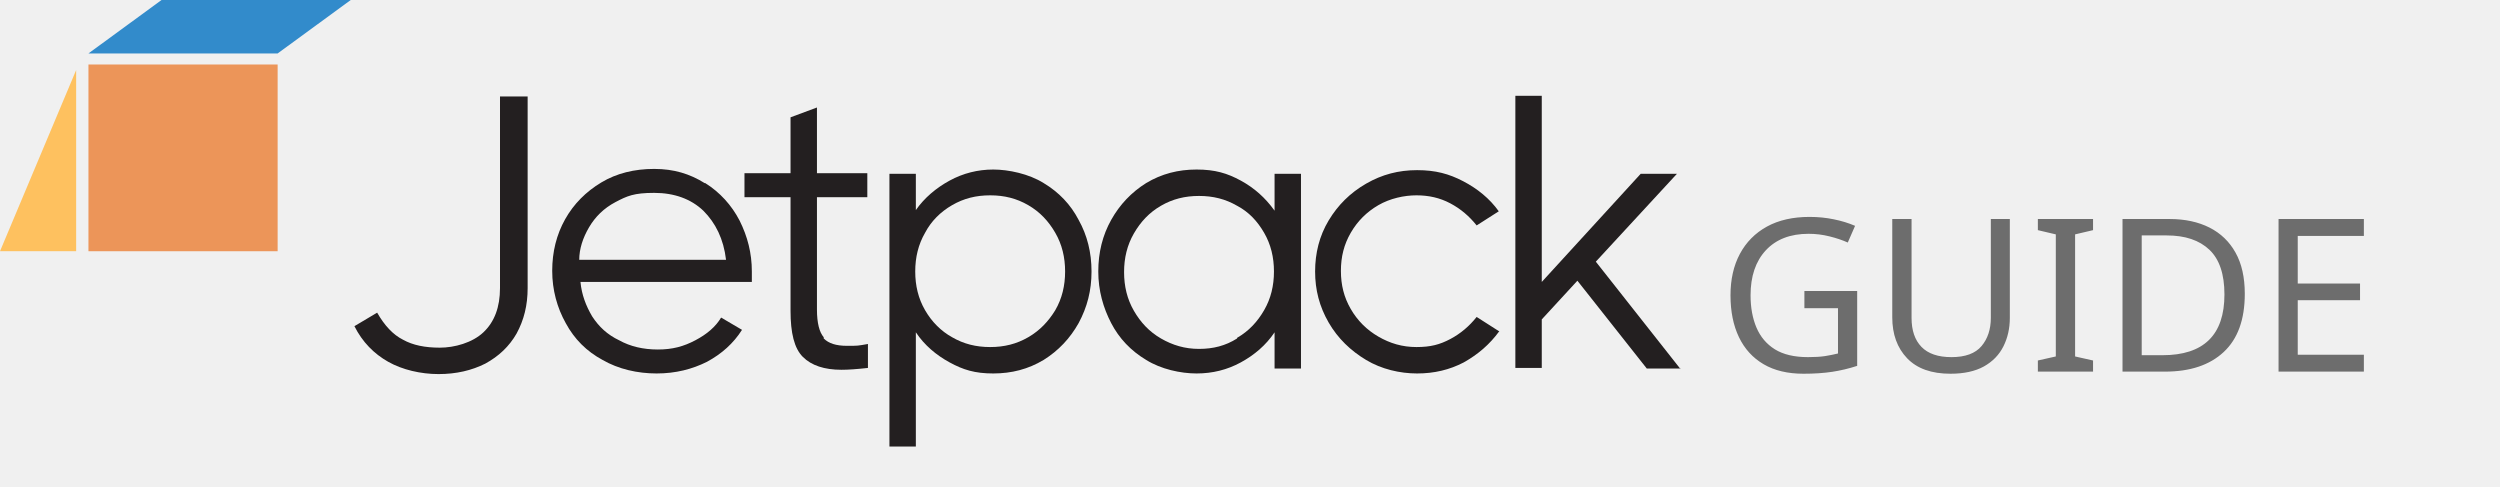
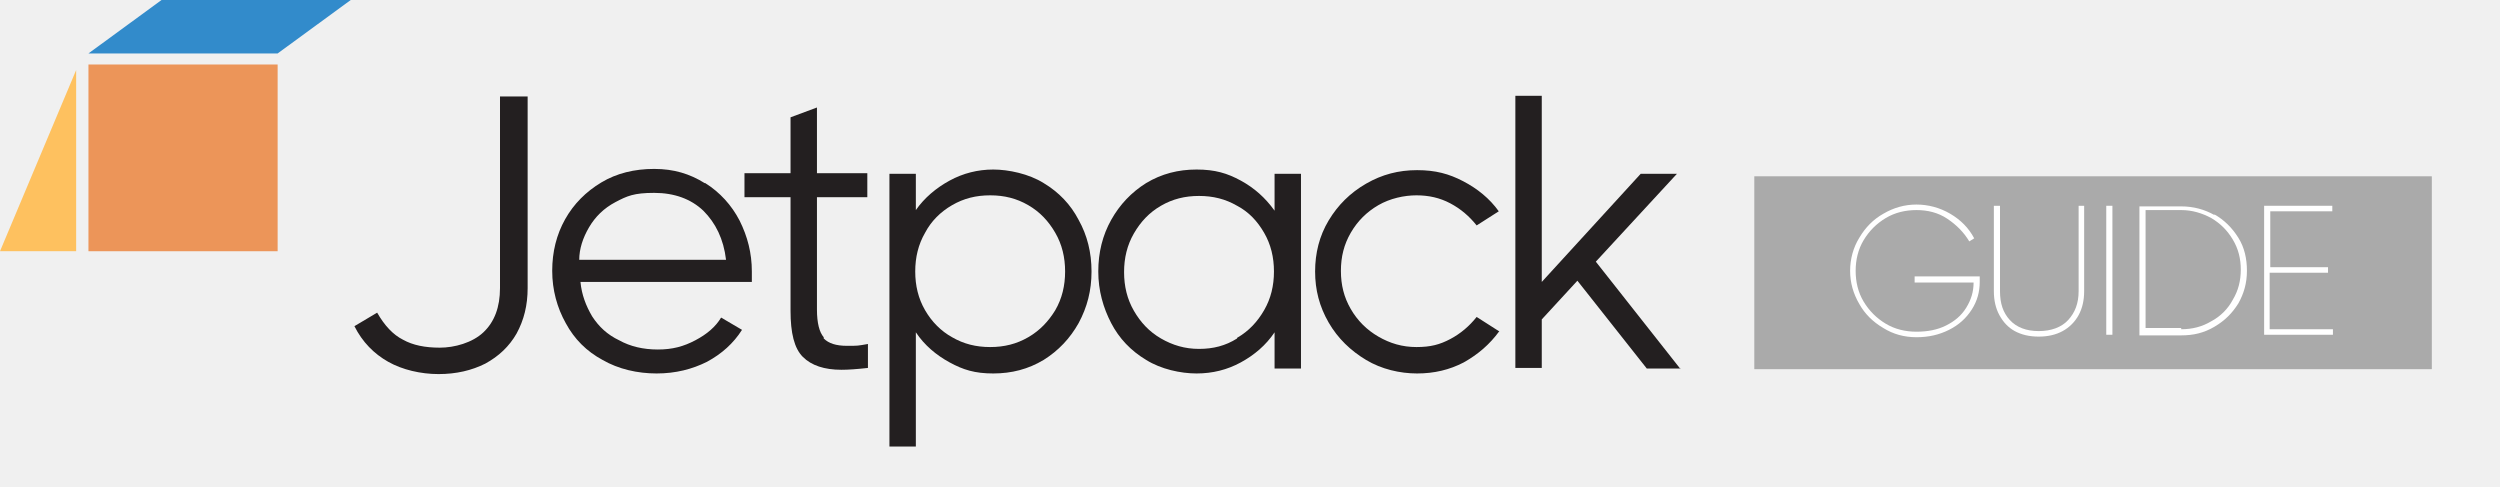
<svg xmlns="http://www.w3.org/2000/svg" id="Layer_2" version="1.1" viewBox="0 0 407 79.2">
  <defs>
    <style>
      .st0 {
        fill: #231f20;
      }

      .st1 {
+         fill: #aaa;
+       }
+ 
+       .st2 {
        isolation: isolate;
      }

-       .st2 {
+       .st3 {
        fill: #fec15f;
      }

-       .st3 {
+       .st4 {
        fill: #328bcb;
      }

-       .st4 {
-         fill: #ec9559;
+       .st5 {
+         fill: #fff;
      }

-       .st5 {
-         fill: #6d6d6d;
-         font-family: THICCCBOI-Thin, THICCCBOI;
-         font-size: 34.8px;
-         font-weight: 200;
-         letter-spacing: 0em;
+       .st6 {
+         fill: #ec9559;
      }
    </style>
  </defs>
+   <rect class="st1" x="285.6" y="28.7" width="110.3" height="31.4" />
  <g id="Layer_1-2">
-     <rect class="st4" x="14.4" y="10.5" width="30.8" height="30.4" />
-     <polygon class="st3" points="45.2 8.7 14.4 8.7 26.3 0 57.1 0 45.2 8.7" />
-     <g class="st1">
-       <g class="st1">
+     <rect class="st6" x="14.4" y="10.5" width="30.8" height="30.4" />
+     <polygon class="st4" points="45.2 8.7 14.4 8.7 26.3 0 57.1 0 45.2 8.7" />
+     <g class="st2">
+       <g class="st2">
        <path class="st0" d="M81.3,15.7h4.6v31.2c0,2.8-.6,5.2-1.8,7.4-1.2,2.1-2.9,3.7-5.1,4.9-2.2,1.1-4.7,1.7-7.6,1.7s-5.9-.7-8.2-2-4.2-3.2-5.5-5.8l3.7-2.2c1.2,2.1,2.6,3.6,4.2,4.4,1.6.9,3.6,1.3,6,1.3s5.3-.8,7.1-2.5c1.8-1.7,2.7-4.1,2.7-7.2V15.7h0Z" />
      </g>
-       <g class="st1">
+       <g class="st2">
        <path class="st0" d="M114.8,29.8c2.4,1.5,4.3,3.6,5.6,6.1,1.3,2.6,2,5.3,2,8.3s0,.8,0,1.7h-27.9c.2,2.1.9,3.9,1.9,5.6,1.1,1.7,2.5,3,4.4,3.9,1.8,1,3.9,1.5,6.3,1.5s4.2-.5,6.1-1.5,3.3-2.2,4.2-3.7l3.4,2c-1.4,2.2-3.3,3.9-5.7,5.2-2.4,1.2-5.1,1.9-8.2,1.9s-6.2-.7-8.8-2.2c-2.6-1.4-4.6-3.4-6-6-1.4-2.5-2.2-5.4-2.2-8.5s.7-5.9,2.1-8.4,3.4-4.5,5.9-6,5.4-2.2,8.6-2.2,5.8.8,8.2,2.3h.2ZM118.2,42.3c-.4-3.4-1.7-6-3.7-8-2-1.9-4.7-2.9-8-2.9s-4.4.5-6.3,1.5c-1.9,1-3.3,2.4-4.3,4.1-1,1.7-1.6,3.5-1.6,5.3h23.9Z" />
      </g>
-       <g class="st1">
+       <g class="st2">
        <path class="st0" d="M134.1,55.1c.8.8,2,1.2,3.8,1.2s1.7,0,3.4-.3v3.9c-1.8.2-3.2.3-4.3.3-2.8,0-4.9-.7-6.3-2.1-1.4-1.4-2-3.9-2-7.5v-18.5h-7.5v-3.9h7.5v-9.1l4.3-1.6v10.7h8.2v3.9h-8.2v18.3c0,2.2.4,3.7,1.1,4.5v.2Z" />
      </g>
-       <g class="st1">
+       <g class="st2">
        <path class="st0" d="M169.9,29.8c2.5,1.5,4.4,3.5,5.7,6,1.4,2.5,2.1,5.3,2.1,8.4s-.7,5.8-2.1,8.4c-1.4,2.5-3.3,4.5-5.7,6-2.5,1.5-5.2,2.2-8.2,2.2s-4.9-.6-7.1-1.8c-2.2-1.2-4.1-2.8-5.5-4.9v18.6h-4.3V28.3h4.3v5.9c1.4-2,3.3-3.6,5.5-4.8,2.2-1.2,4.6-1.8,7.1-1.8s5.8.7,8.2,2.2ZM167.4,54.9c1.9-1.1,3.3-2.6,4.4-4.4,1.1-1.9,1.6-4,1.6-6.3s-.5-4.4-1.6-6.3c-1.1-1.9-2.5-3.4-4.4-4.5s-3.9-1.6-6.2-1.6-4.3.5-6.2,1.6-3.4,2.6-4.4,4.5c-1.1,1.9-1.6,4-1.6,6.3s.5,4.4,1.6,6.3c1.1,1.9,2.6,3.4,4.4,4.4,1.9,1.1,3.9,1.6,6.2,1.6s4.3-.5,6.2-1.6Z" />
      </g>
-       <g class="st1">
+       <g class="st2">
        <path class="st0" d="M207.5,28.3h4.3v31.7h-4.3v-5.9c-1.4,2.1-3.3,3.7-5.5,4.9s-4.6,1.8-7.2,1.8-5.8-.7-8.2-2.2c-2.5-1.5-4.4-3.5-5.7-6s-2.1-5.3-2.1-8.4.7-5.9,2.1-8.4c1.4-2.5,3.3-4.5,5.7-6,2.5-1.5,5.2-2.2,8.2-2.2s5,.6,7.2,1.8c2.2,1.2,4,2.8,5.5,4.9,0,0,0-6,0-6ZM201.4,55c1.9-1.1,3.3-2.6,4.4-4.5,1.1-1.9,1.6-4,1.6-6.3s-.5-4.4-1.6-6.3c-1.1-1.9-2.5-3.4-4.4-4.4-1.9-1.1-3.9-1.6-6.2-1.6s-4.3.5-6.2,1.6-3.3,2.6-4.4,4.5c-1.1,1.9-1.6,4-1.6,6.3s.5,4.4,1.6,6.3c1.1,1.9,2.5,3.4,4.4,4.5s3.9,1.7,6.2,1.7,4.3-.5,6.2-1.7h0Z" />
      </g>
-       <g class="st1">
+       <g class="st2">
        <path class="st0" d="M244.1,53.9c-1.6,2.2-3.5,3.8-5.8,5.1-2.3,1.2-4.8,1.8-7.6,1.8s-5.8-.7-8.3-2.2-4.6-3.5-6.1-6.1-2.2-5.3-2.2-8.3.7-5.8,2.2-8.3,3.5-4.5,6.1-6,5.3-2.2,8.3-2.2,5.2.6,7.5,1.8c2.3,1.2,4.3,2.8,5.8,4.9l-3.6,2.3c-1.2-1.5-2.6-2.7-4.3-3.6-1.7-.9-3.5-1.3-5.5-1.3s-4.3.5-6.2,1.6-3.4,2.6-4.5,4.5-1.6,3.9-1.6,6.2.5,4.3,1.6,6.2,2.6,3.4,4.5,4.5,3.9,1.7,6.2,1.7,3.8-.4,5.5-1.3c1.7-.9,3.1-2.1,4.3-3.6l3.6,2.3h.1Z" />
      </g>
-       <g class="st1">
+       <g class="st2">
        <path class="st0" d="M273.6,60h-5.5l-11.3-14.3-5.8,6.3v7.9h-4.3V15.6h4.3v30.3l16.1-17.6h5.9l-13.2,14.3,13.8,17.5h0Z" />
      </g>
    </g>
-     <polyline class="st2" points="12.4 11.4 12.4 40.9 0 40.9" />
+     <polyline class="st3" points="12.4 11.4 12.4 40.9 0 40.9" />
  </g>
-   <text class="st5" transform="translate(279.6 60.5)">
-     <tspan x="0" y="0">GUIDE</tspan>
-   </text>
+   <g>
+     <path class="st5" d="M311.7,45h10.6v.9c0,1.6-.4,3.1-1.3,4.5-.9,1.4-2.1,2.5-3.7,3.3-1.6.8-3.3,1.2-5.3,1.2s-3.8-.5-5.4-1.5c-1.7-1-3-2.3-3.9-3.9-1-1.7-1.5-3.5-1.5-5.4s.5-3.8,1.5-5.4c1-1.7,2.3-3,3.9-3.9,1.7-1,3.5-1.5,5.4-1.5s3.8.5,5.5,1.5,3,2.3,3.9,4l-.8.5c-.9-1.5-2.1-2.7-3.6-3.7s-3.2-1.4-5-1.4-3.5.4-5,1.3c-1.5.9-2.7,2.1-3.6,3.6-.9,1.5-1.3,3.2-1.3,5s.4,3.5,1.3,5c.9,1.5,2.1,2.7,3.6,3.6,1.5.9,3.2,1.3,5,1.3s3.4-.3,4.8-1c1.4-.7,2.5-1.6,3.3-2.9s1.2-2.6,1.2-4.1h-9.6v-.9Z" />
+     <path class="st5" d="M338.3,33.5h1v13.9c0,1.5-.3,2.8-.9,3.9-.6,1.1-1.5,2-2.6,2.6-1.1.6-2.4.9-3.9.9s-2.8-.3-3.9-.9c-1.1-.6-1.9-1.5-2.5-2.6s-.9-2.4-.9-3.9v-13.9h1v13.9c0,2,.5,3.5,1.6,4.7,1.1,1.2,2.7,1.8,4.7,1.8s3.7-.6,4.8-1.8c1.1-1.2,1.7-2.7,1.7-4.7v-13.9Z" />
+     <path class="st5" d="M342.9,54.5v-21h1v21h-1Z" />
+     <path class="st5" d="M360.5,34.9c1.6.9,2.9,2.2,3.9,3.8,1,1.6,1.4,3.4,1.4,5.4s-.5,3.7-1.4,5.3c-1,1.6-2.2,2.8-3.9,3.8s-3.4,1.4-5.4,1.4h-6.8v-21h6.8c2,0,3.8.5,5.4,1.4ZM355.1,53.6c1.8,0,3.4-.4,4.9-1.3,1.5-.8,2.7-2,3.5-3.5.9-1.5,1.3-3.1,1.3-4.9s-.4-3.4-1.3-4.9c-.9-1.5-2-2.6-3.5-3.5-1.5-.8-3.1-1.3-4.9-1.3h-5.8v19.2h5.8Z" />
+     <path class="st5" d="M369.5,44.4v9.2h10.3v.9h-11.2v-21h11.1v.9h-10.1v9.1h9.4v.9h-9.4Z" />
+   </g>
</svg>
